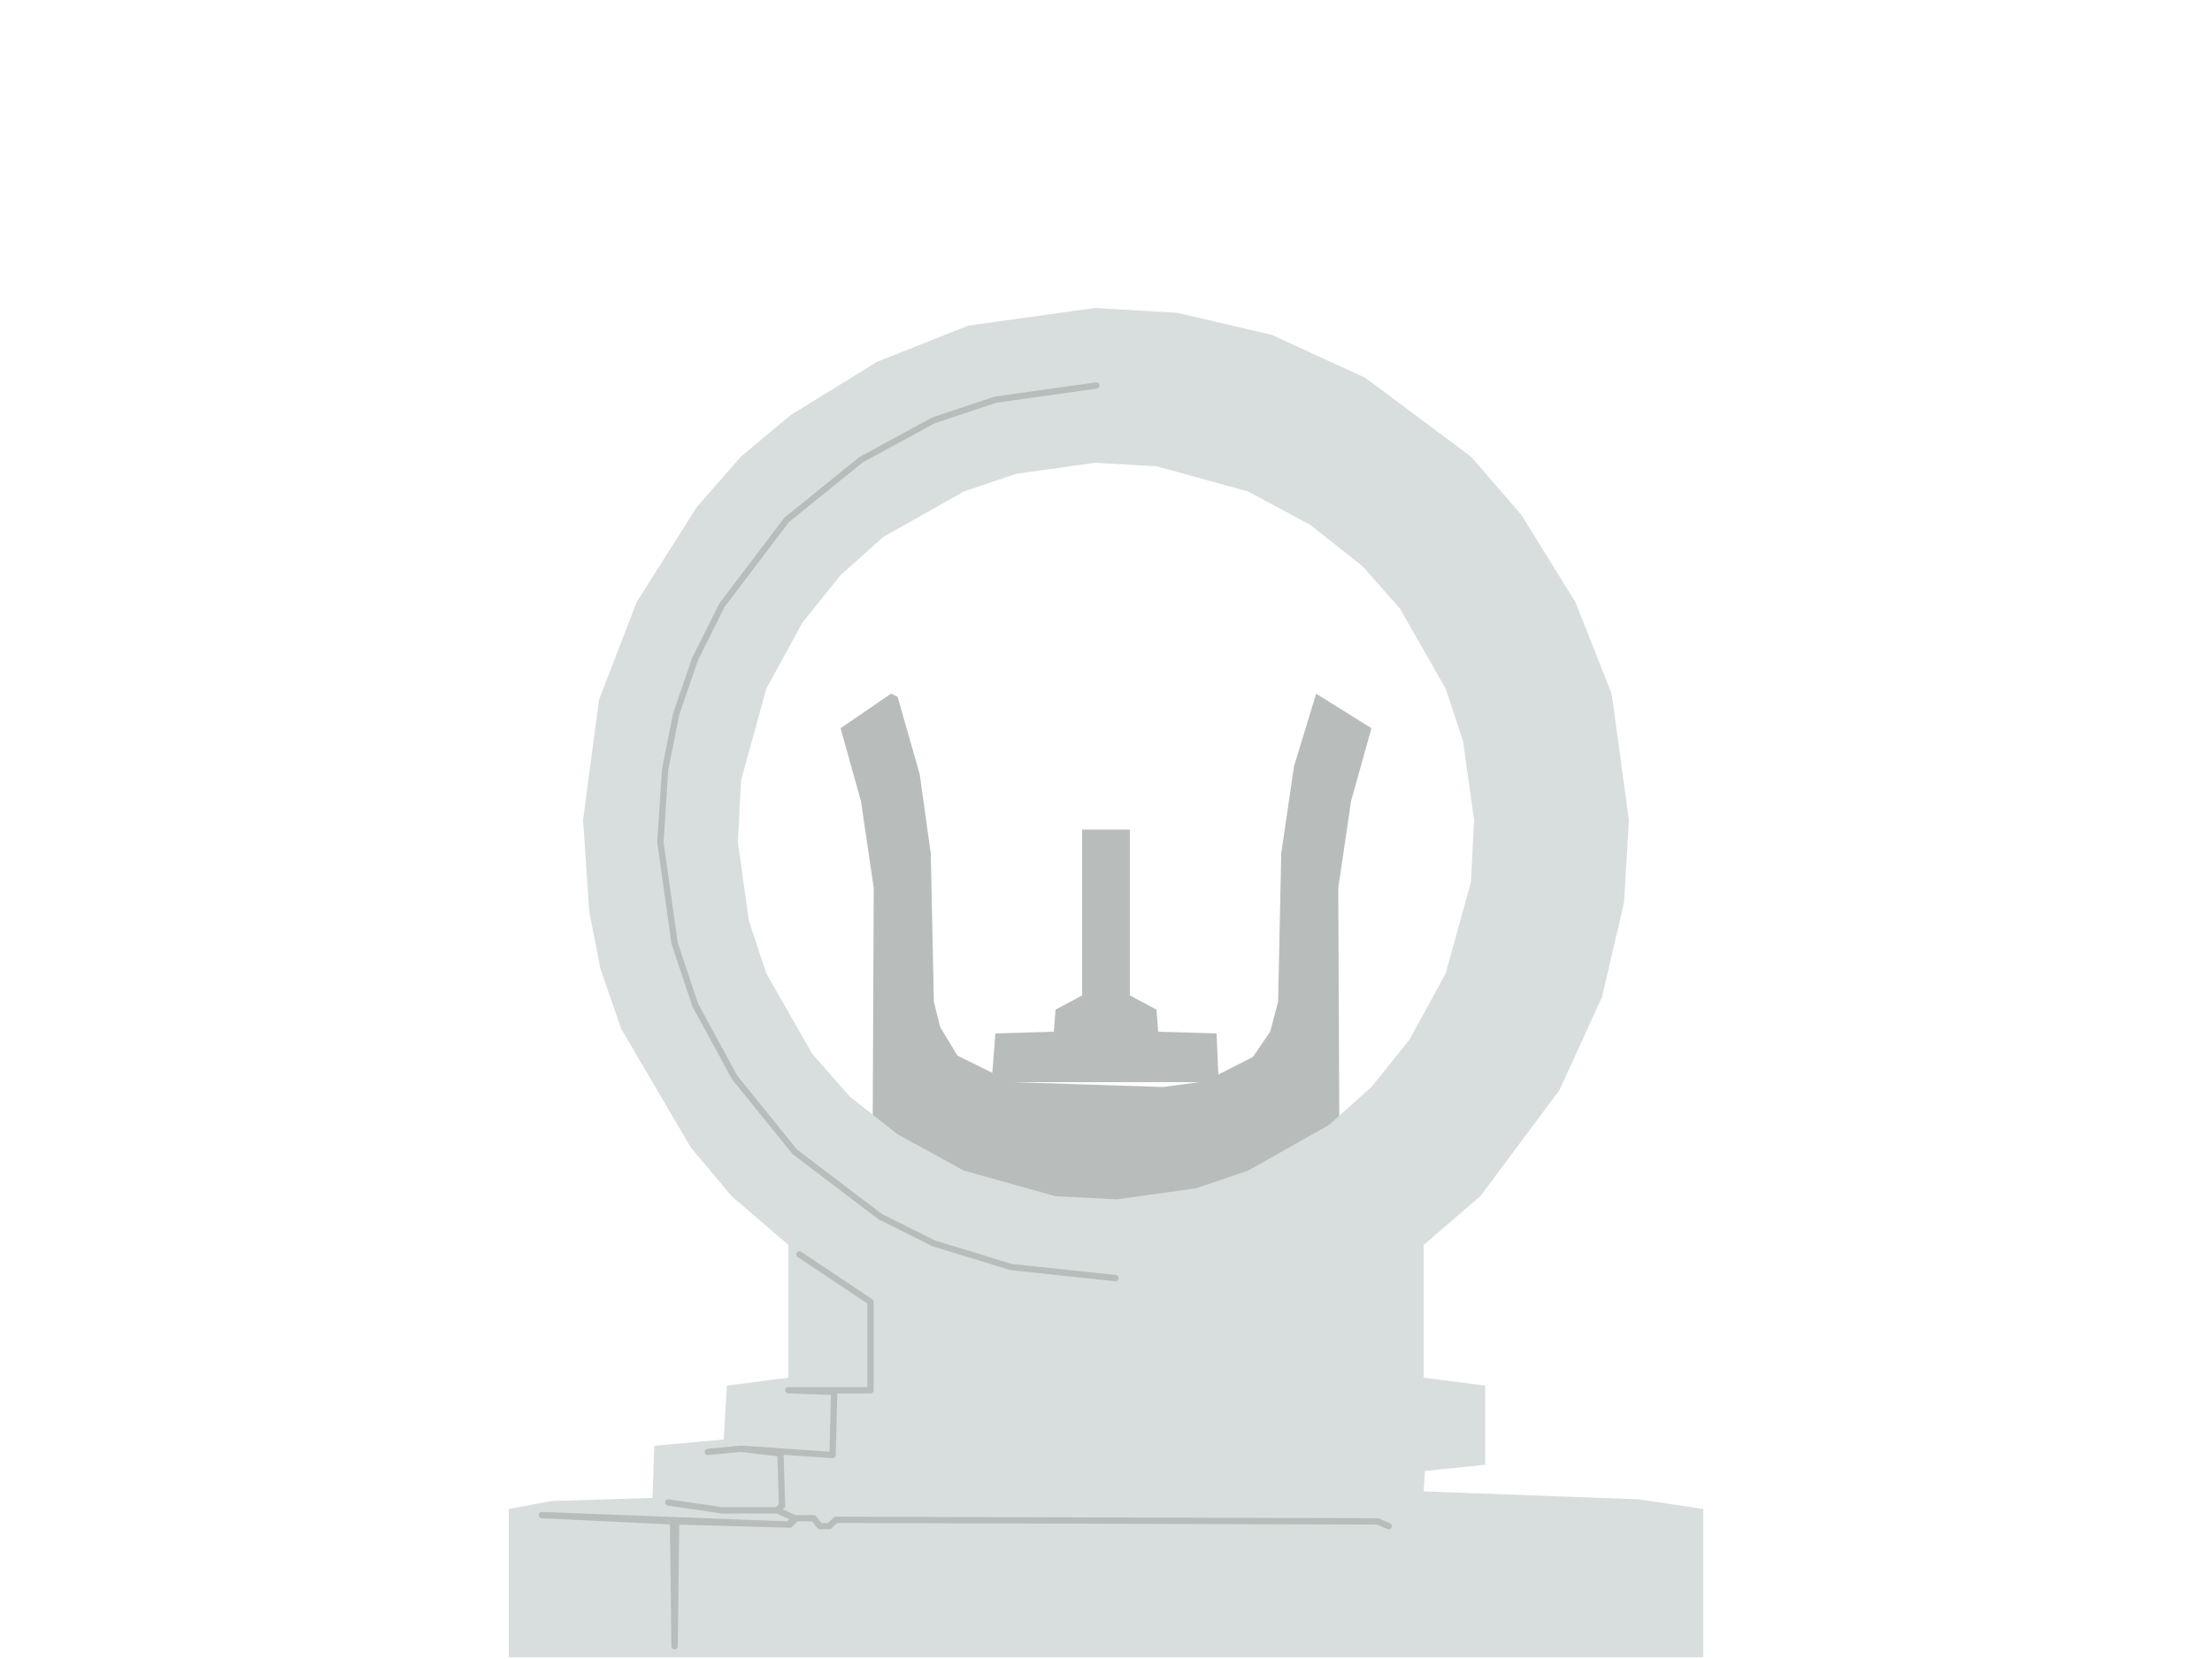
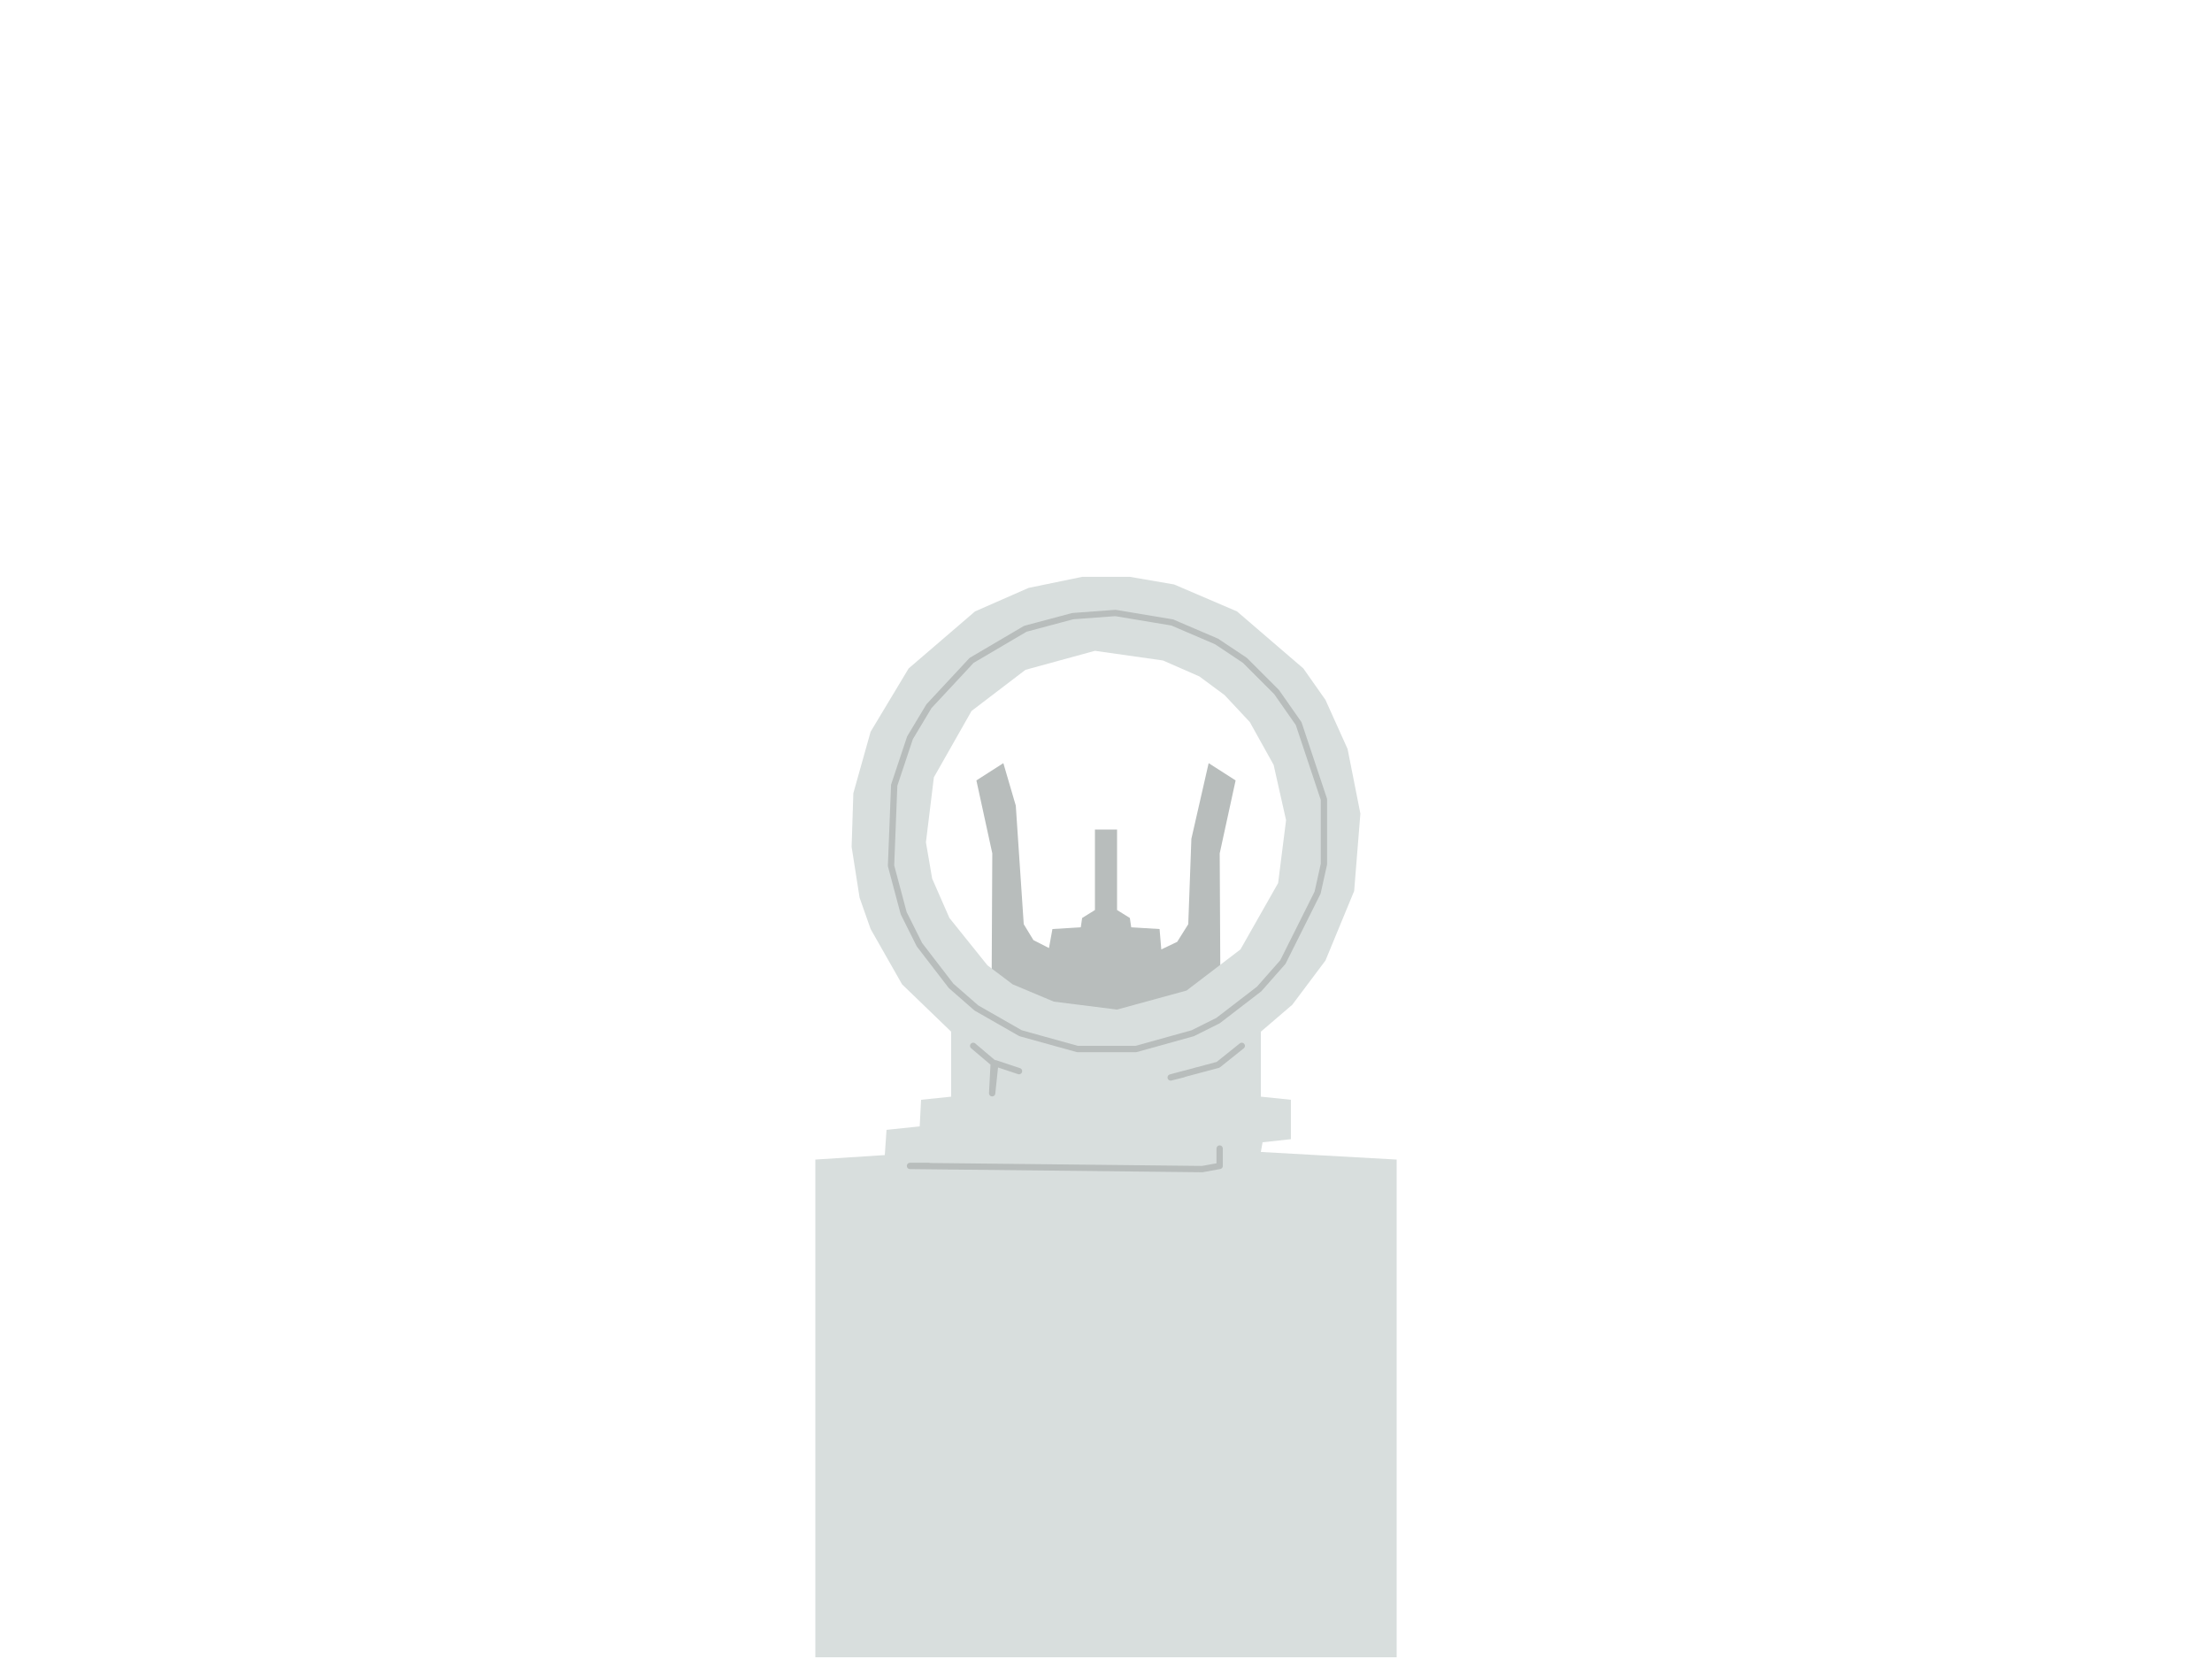
<svg xmlns="http://www.w3.org/2000/svg" viewBox="0 0 64 48">
-   <path d="M25.78,20.07 L24.32,21.07 L24.91,23.18 L25.28,25.69 L25.19,45.49 L38.81,45.49 L38.72,25.69 L39.09,23.18 L39.68,21.07 L38.08,20.07 L37.44,22.17 L37.07,24.69 L36.98,28.98 L36.75,29.85 L36.25,30.58 L35.25,31.09 L35.20,29.90 L33.51,29.85 L33.46,29.21 L32.69,28.80 L32.69,24.00 L31.31,24.00 L31.31,28.80 L30.54,29.21 L30.49,29.85 L28.80,29.90 L28.71,31.04 L27.70,30.54 L27.20,29.71 L27.02,28.98 L26.93,24.69 L26.61,22.40 L25.97,20.16Z M29.30,31.31 L34.70,31.31 L33.65,31.45Z" fill="#b8bdbc" fill-rule="evenodd" />
-   <path d="M22.86,12.02 L21.44,13.21 L20.16,14.67 L18.42,17.42 L17.33,20.25 L16.87,23.73 L17.05,26.38 L17.37,28.02 L17.97,29.76 L19.98,33.19 L21.17,34.61 L22.81,36.02 L22.81,39.86 L21.03,40.09 L20.94,41.65 L18.93,41.83 L18.88,43.34 L15.95,43.43 L14.72,43.66 L14.72,47.95 L49.28,47.95 L49.28,43.66 L47.41,43.38 L41.19,43.15 L41.23,42.56 L42.97,42.38 L42.97,40.09 L41.19,39.86 L41.19,36.02 L42.83,34.61 L45.12,31.54 L46.35,28.85 L46.99,26.10 L47.13,23.73 L46.63,20.07 L45.58,17.42 L44.02,14.90 L42.56,13.21 L39.50,10.93 L36.80,9.69 L34.06,9.05 L31.68,8.91 L28.02,9.42 L25.37,10.47Z M31.68,13.39 L33.46,13.49 L36.11,14.22 L37.90,15.18 L39.41,16.37 L40.50,17.60 L41.83,19.93 L42.33,21.44 L42.65,23.73 L42.56,25.51 L41.83,28.16 L40.78,30.08 L39.68,31.45 L38.45,32.55 L36.11,33.87 L34.61,34.38 L32.32,34.70 L30.54,34.61 L27.89,33.87 L25.97,32.82 L24.59,31.73 L23.50,30.49 L22.17,28.16 L21.67,26.65 L21.35,24.37 L21.44,22.58 L22.17,19.93 L23.22,18.01 L24.32,16.64 L25.55,15.54 L27.89,14.22 L29.39,13.71Z" fill="#d8dedd" fill-rule="evenodd" />
+   <path d="M28.25,22.58 L28.71,24.69 L28.66,34.47 L35.34,34.47 L35.29,24.69 L35.75,22.58 L34.97,22.08 L34.47,24.27 L34.38,26.74 L34.06,27.25 L33.60,27.47 L33.55,26.88 L32.73,26.83 L32.69,26.56 L32.32,26.33 L32.32,24.00 L31.68,24.00 L31.68,26.33 L31.31,26.56 L31.27,26.83 L30.45,26.88 L30.35,27.43 L29.90,27.20 L29.62,26.74 L29.39,23.31 L29.03,22.08Z" fill="#b8bdbc" fill-rule="evenodd" />
+   <path d="M29.76,17.01 L28.21,17.69 L26.29,19.34 L25.19,21.17 L24.69,22.95 L24.64,24.50 L24.87,25.97 L25.19,26.88 L26.10,28.48 L27.52,29.85 L27.52,31.73 L26.65,31.82 L26.61,32.59 L25.65,32.69 L25.60,33.42 L23.59,33.55 L23.59,47.95 L40.41,47.95 L40.41,33.55 L36.48,33.33 L36.53,33.05 L37.35,32.96 L37.35,31.82 L36.48,31.73 L36.48,29.85 L37.39,29.07 L38.35,27.79 L39.18,25.78 L39.36,23.54 L38.99,21.67 L38.35,20.25 L37.71,19.34 L35.79,17.69 L33.97,16.91 L32.69,16.69 L31.31,16.69Z M31.68,18.83 L33.65,19.11 L34.70,19.57 L35.43,20.11 L36.16,20.89 L36.85,22.13 L37.21,23.73 L36.98,25.55 L35.89,27.47 L34.33,28.66 L32.32,29.21 L30.49,28.98 L29.30,28.48 L28.57,27.93 L27.47,26.56 L26.97,25.42 L26.79,24.37 L27.02,22.49 L28.11,20.57 L29.67,19.38Z" fill="#d8dedd" fill-rule="evenodd" />
  <g transform="scale(0.04571)" fill="none" stroke="#b8bdbc" stroke-width="4.0" stroke-linecap="round" stroke-linejoin="round">
-     <path d="M506,794 L551,824 L551,880 L499,880 L528,881 L527,921 L469,917 L448,919 L469,917 L494,920 L495,953 L492,956 L457,956 L423,951 L457,956 L492,956 L503,961 L499,965 L343,959 L426,963 L427,1042 L428,963 L500,965 L504,961 L515,961 L519,966 L525,966 L529,962 L872,963 L879,966" />
-     <path d="M694,244 L630,253 L591,266 L545,291 L498,329 L457,383 L440,417 L428,452 L421,487 L418,533 L427,597 L440,636 L465,682 L503,729 L557,770 L591,787 L640,802 L706,809" />
+     <path d="M679,390 L649,398 L615,418 L588,447 L576,467 L566,497 L564,548 L572,578 L582,598 L602,624 L618,638 L646,654 L682,664 L719,664 L755,654 L771,646 L797,626 L812,609 L834,565 L838,547 L838,506 L822,458 L808,438 L788,418 L770,406 L742,394 L706,388 Z" />
+     <path d="M772,727 L772,738 L761,740 L576,738 L588,738" />
+     <path d="M616,662 L629,673 L628,692 L630,673 L645,678" />
+     <path d="M786,662 L771,674 L741,682 L749,680" />
  </g>
</svg>
